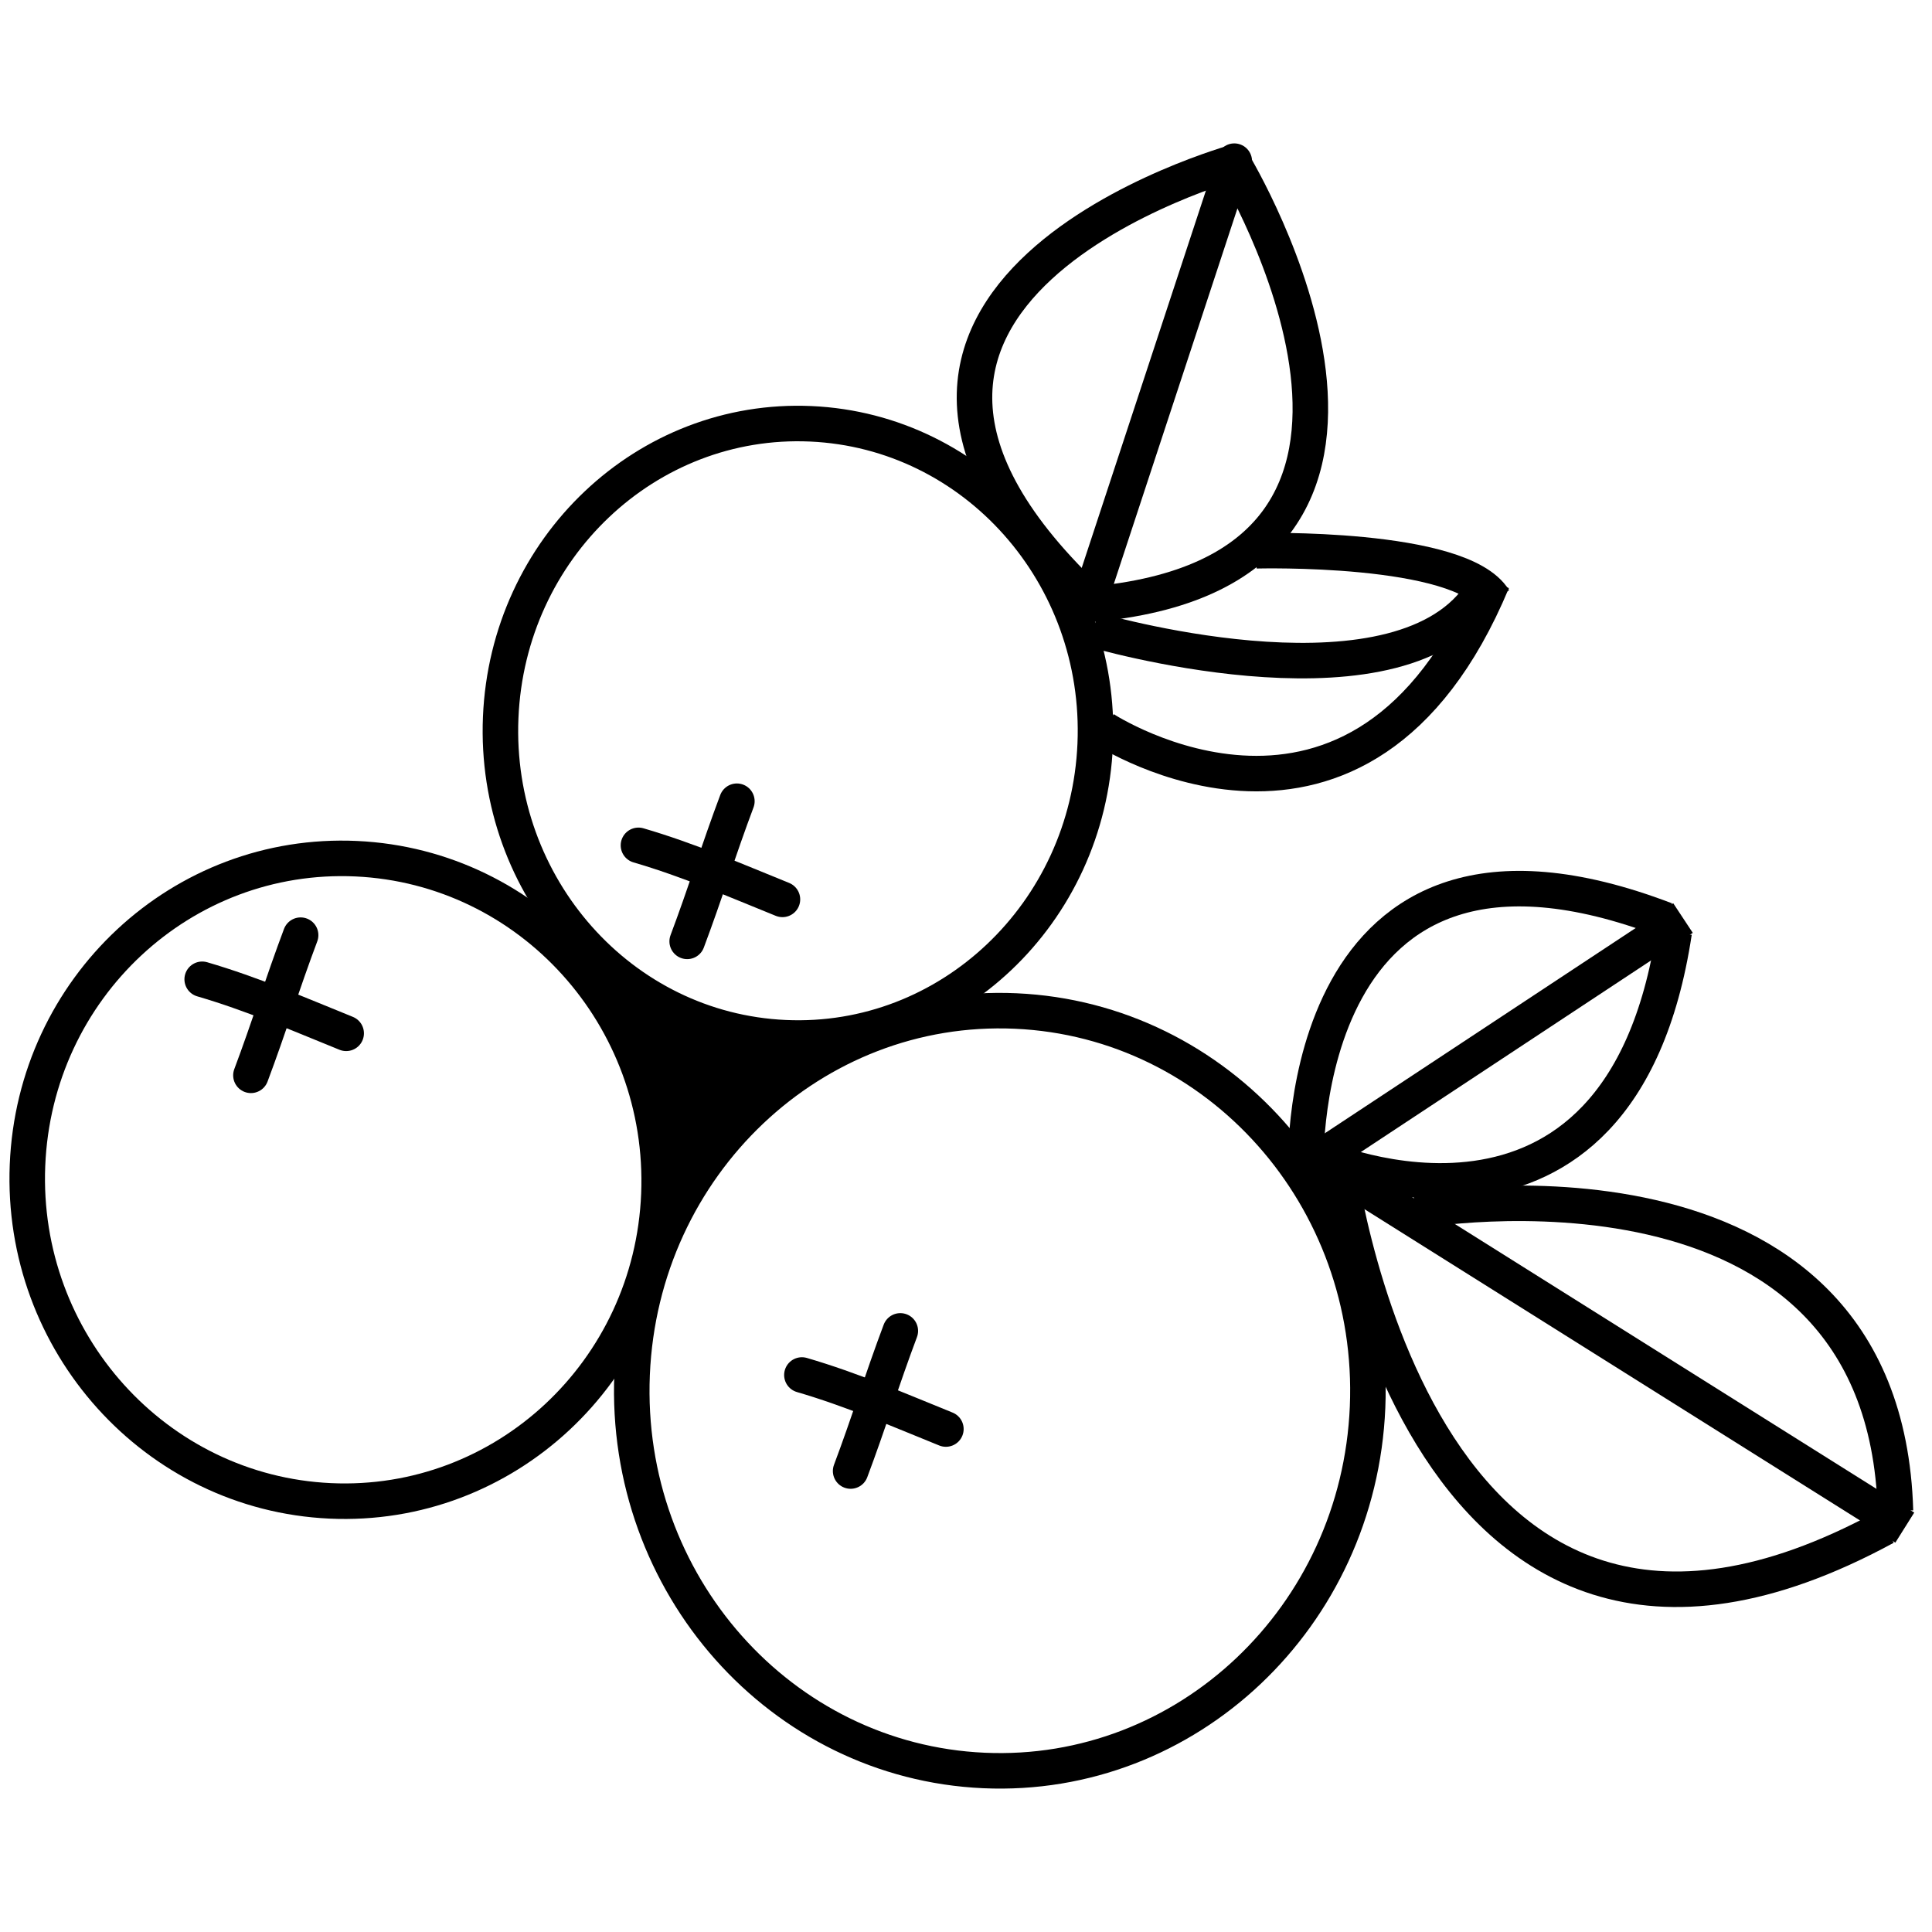
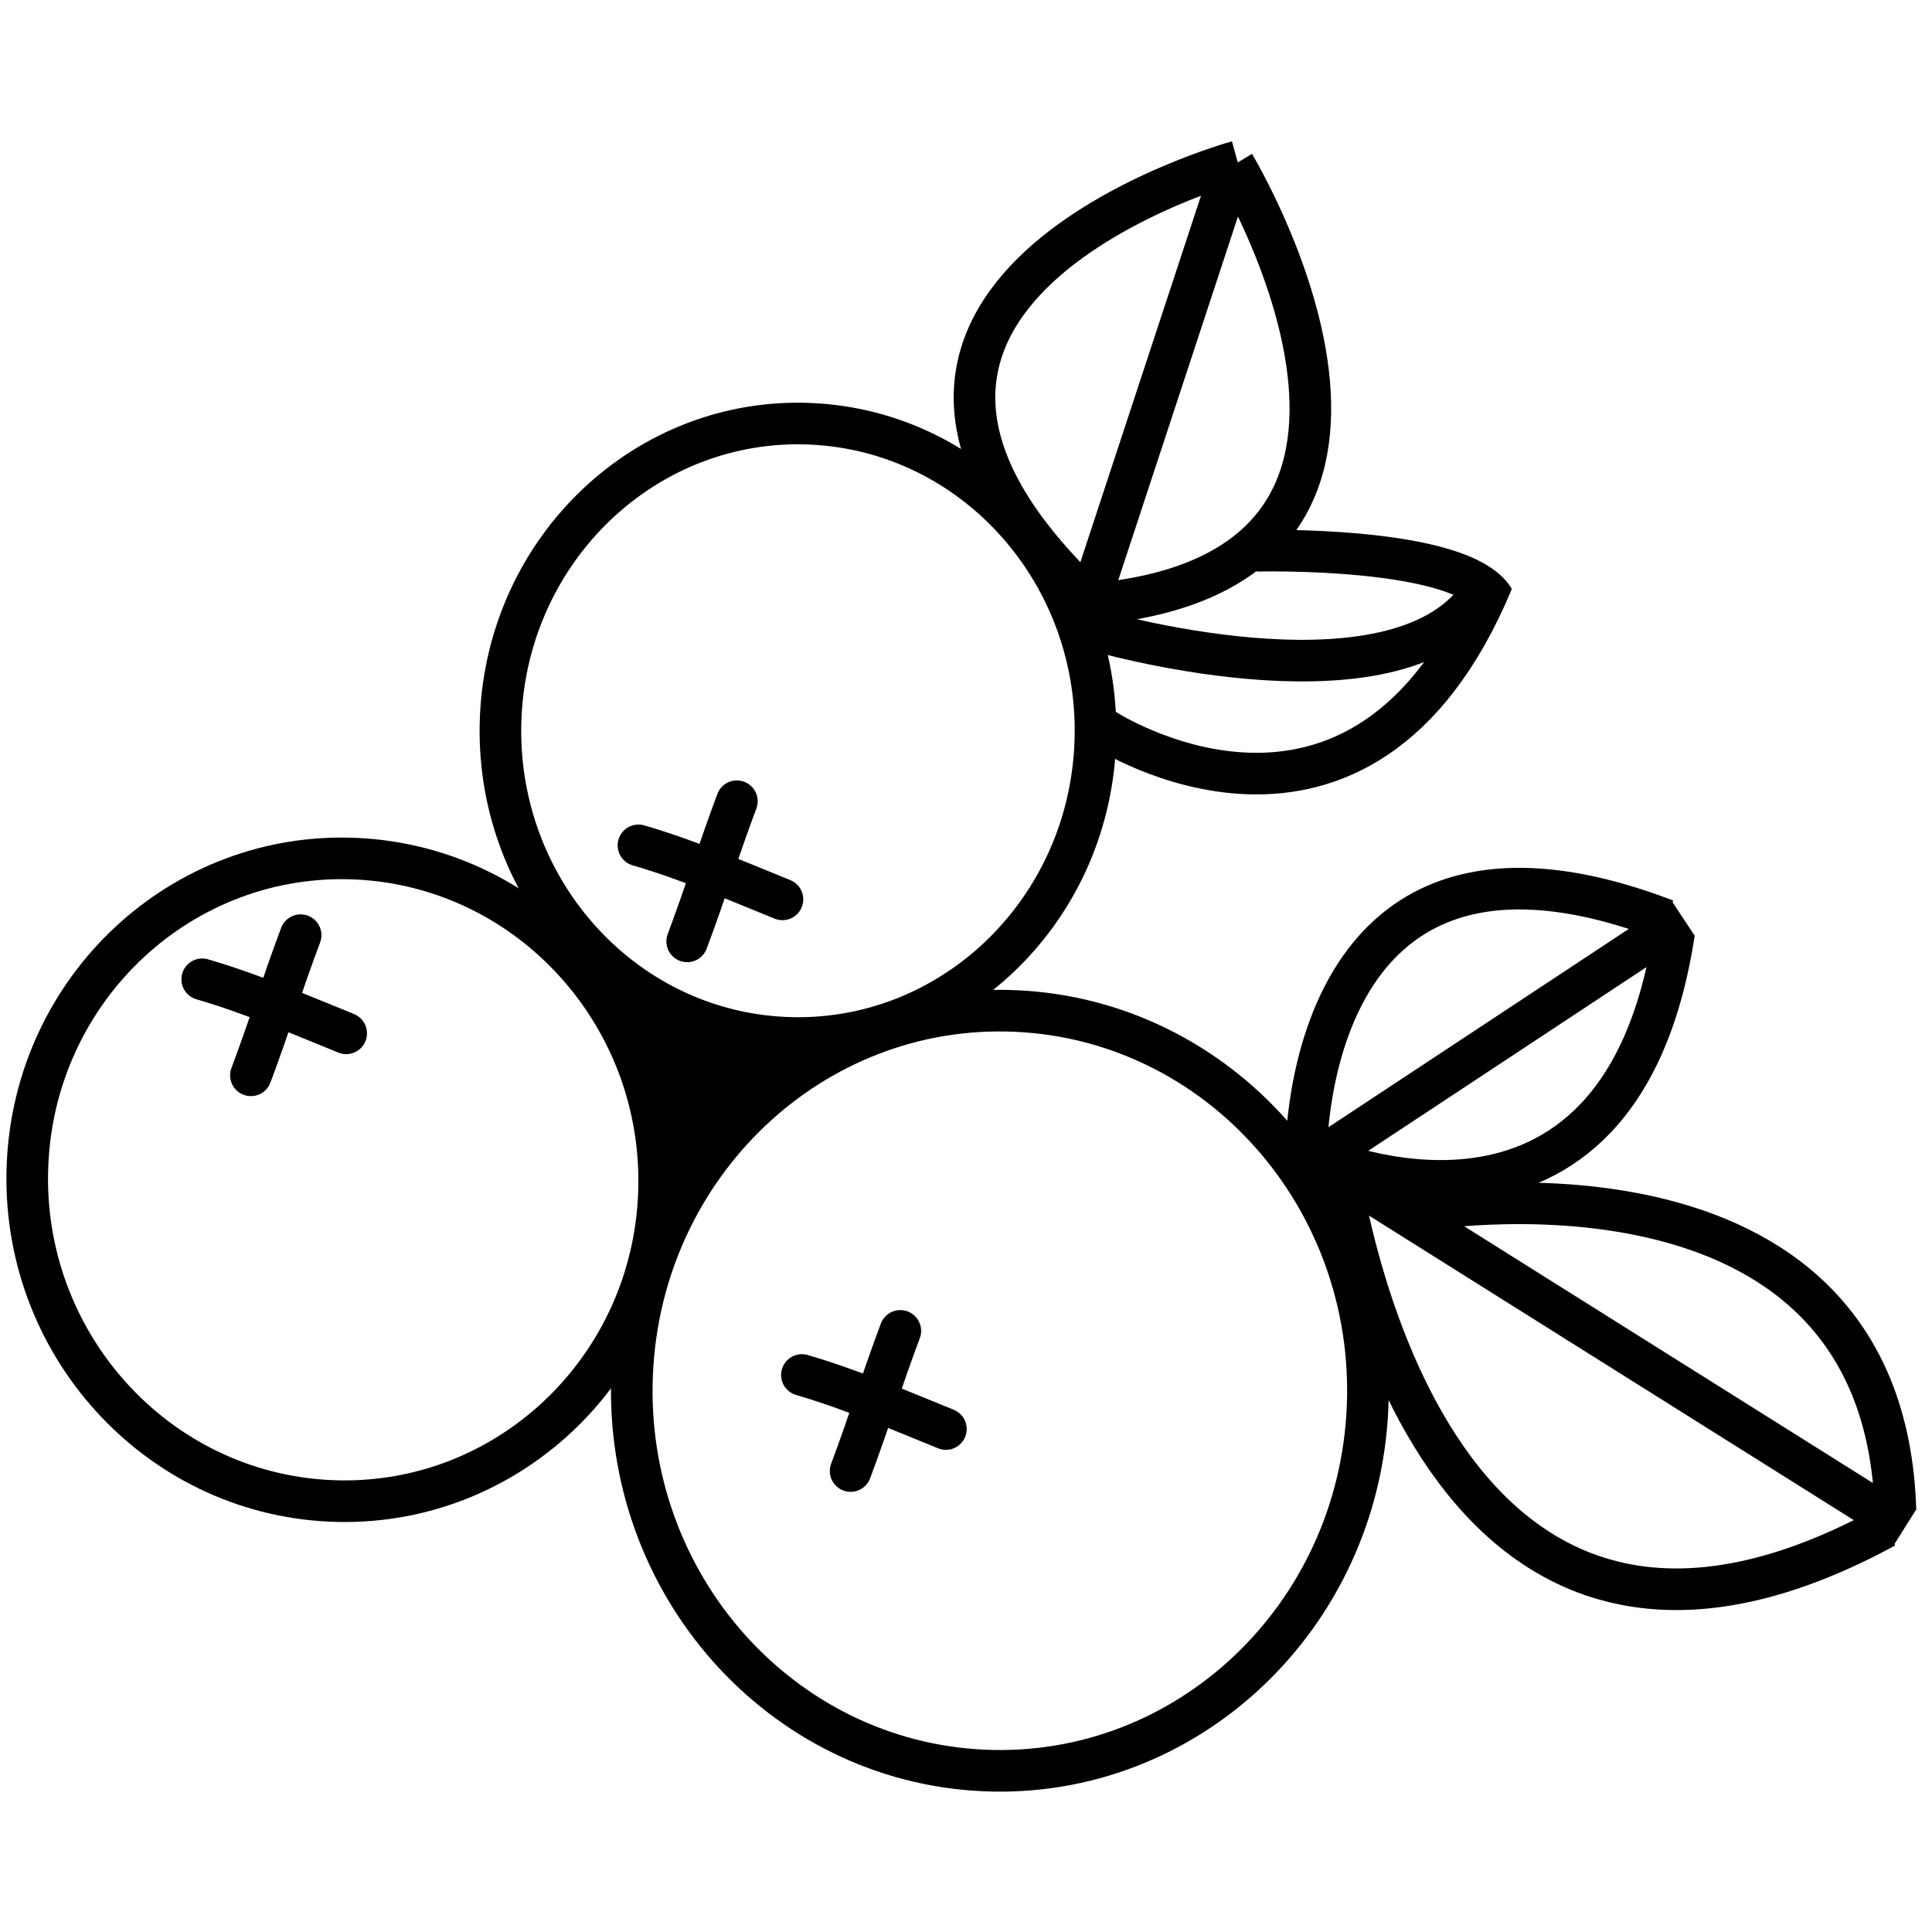
- <svg xmlns="http://www.w3.org/2000/svg" xmlns:ns1="http://vectornator.io" height="100%" stroke-miterlimit="10" style="fill-rule:nonzero;clip-rule:evenodd;stroke-linecap:round;stroke-linejoin:round;" version="1.1" viewBox="0 0 164 164" width="100%" xml:space="preserve">
-   <defs />
-   <g id="Слой-1" ns1:layerName="Слой 1">
-     <g opacity="1">
-       <path d="M30.24 72.892C45.041 73.574 56.543 86.33 55.932 101.383C55.321 116.436 42.826 128.085 28.026 127.403C13.225 126.721 1.722 113.965 2.334 98.912C2.945 83.86 15.439 72.21 30.24 72.892Z" fill="none" opacity="1" stroke="#000000" stroke-linecap="butt" stroke-linejoin="round" stroke-width="3.015" />
-       <path d="M86.224 85.82C103.464 86.591 116.834 101.648 116.088 119.451C115.341 137.253 100.76 151.06 83.521 150.289C66.281 149.519 52.91 134.462 53.657 116.659C54.404 98.856 68.984 85.049 86.224 85.82Z" fill="none" opacity="1" stroke="#000000" stroke-linecap="butt" stroke-linejoin="round" stroke-width="3.015" />
-       <path d="M68.828 35.975C82.764 36.598 93.573 48.769 92.969 63.16C92.366 77.551 80.579 88.713 66.643 88.089C52.707 87.466 41.899 75.295 42.502 60.904C43.106 46.513 54.892 35.352 68.828 35.975Z" fill="none" opacity="1" stroke="#000000" stroke-linecap="butt" stroke-linejoin="round" stroke-width="3.015" />
-       <path d="M111.692 98.511L142.864 77.93" fill="none" opacity="1" stroke="#000000" stroke-linecap="butt" stroke-linejoin="round" stroke-width="3.015" />
-       <path d="M113.129 99.168L161.69 129.674" fill="none" opacity="1" stroke="#000000" stroke-linecap="butt" stroke-linejoin="round" stroke-width="3.015" />
-       <path d="M104.774 13.68L92.38 51.332L104.774 13.68Z" fill="none" opacity="1" stroke="#000000" stroke-linecap="butt" stroke-linejoin="round" stroke-width="3.015" />
-       <path d="M105.043 13.701C105.043 13.701 64.335 24.85 92.866 51.333" fill="none" opacity="1" stroke="#000000" stroke-linecap="butt" stroke-linejoin="round" stroke-width="3.015" />
-       <path d="M113.4 97.556C113.4 97.556 119.538 151.655 160.03 129.637" fill="none" opacity="1" stroke="#000000" stroke-linecap="butt" stroke-linejoin="round" stroke-width="3.015" />
-       <path d="M110.849 98.872C110.849 98.872 109.914 66.044 141.399 78.09" fill="none" opacity="1" stroke="#000000" stroke-linecap="butt" stroke-linejoin="round" stroke-width="3.015" />
-       <path d="M111.949 98.191C111.949 98.191 137.519 109.465 142.113 79.131" fill="none" opacity="1" stroke="#000000" stroke-linecap="butt" stroke-linejoin="round" stroke-width="3.015" />
-       <path d="M120.217 102.782C120.217 102.782 159.958 95.767 160.899 128.253" fill="none" opacity="1" stroke="#000000" stroke-linecap="butt" stroke-linejoin="round" stroke-width="3.015" />
-       <path d="M104.763 13.973C104.763 13.973 125.652 48.593 92.356 51.321" fill="none" opacity="1" stroke="#000000" stroke-linecap="butt" stroke-linejoin="round" stroke-width="3.015" />
-       <path d="M93.713 61.882C93.713 61.882 115.516 76.132 126.693 49.343" fill="none" opacity="1" stroke="#000000" stroke-linecap="butt" stroke-linejoin="round" stroke-width="3.015" />
-       <path d="M105.886 46.932" fill="none" opacity="1" stroke="#000000" stroke-linecap="butt" stroke-linejoin="round" stroke-width="3.015" />
-       <path d="M106.63 46.753C106.63 46.753 123.992 46.284 126.819 50.891" fill="none" opacity="1" stroke="#000000" stroke-linecap="butt" stroke-linejoin="round" stroke-width="3.015" />
-       <path d="M92.798 53.448C92.798 53.448 117.415 60.699 125.174 51.121" fill="none" opacity="1" stroke="#000000" stroke-linecap="butt" stroke-linejoin="round" stroke-width="3.015" />
-     </g>
-     <path d="M62.551 68.013C61.071 71.951 59.812 75.971 58.332 79.909" fill="none" opacity="1" stroke="#000000" stroke-linecap="round" stroke-linejoin="round" stroke-width="3.015" />
-     <path d="M76.425 112.974C74.945 116.912 73.687 120.931 72.206 124.87" fill="none" opacity="1" stroke="#000000" stroke-linecap="round" stroke-linejoin="round" stroke-width="3.015" />
-     <path d="M25.519 79.383C24.038 83.322 22.78 87.341 21.3 91.28" fill="none" opacity="1" stroke="#000000" stroke-linecap="round" stroke-linejoin="round" stroke-width="3.015" />
-     <path d="M54.196 71.758C58.448 73 62.349 74.699 66.419 76.345" fill="none" opacity="1" stroke="#000000" stroke-linecap="round" stroke-linejoin="round" stroke-width="3.015" />
-     <path d="M68.07 116.718C72.322 117.96 76.223 119.659 80.293 121.305" fill="none" opacity="1" stroke="#000000" stroke-linecap="round" stroke-linejoin="round" stroke-width="3.015" />
-     <path d="M17.163 83.128C21.415 84.37 25.316 86.069 29.386 87.715" fill="none" opacity="1" stroke="#000000" stroke-linecap="round" stroke-linejoin="round" stroke-width="3.015" />
-     <path d="M59.733 96.54C58.635 96.979 59.477 95.28 59.565 95.079C60.092 93.862 61.334 92.825 62.319 91.988C62.773 91.602 63.233 91.203 63.724 90.864C63.967 90.695 64.719 90.49 64.454 90.358C63.986 90.124 62.874 91.129 62.543 91.37C60.604 92.78 59.28 95.383 58.891 97.72C58.804 98.238 59.105 99.968 58.104 99.968C57.907 99.968 57.991 99.623 57.991 99.518C57.991 97.903 58.397 96.343 58.497 94.741C58.594 93.195 58.44 91.395 57.654 90.021C57.209 89.242 56.25 88.589 55.687 87.885C55.235 87.32 55.102 86.772 54.788 86.143C54.741 86.048 54.658 85.871 54.563 85.918C54.428 85.986 54.754 86.532 54.788 86.593C55.315 87.516 56.02 87.743 57.036 87.998C58.73 88.421 60.344 88.261 62.038 88.56C63.615 88.838 64.566 89.568 66.309 89.459C67.141 89.407 68.203 89.576 69.006 89.346C69.081 89.325 69.231 89.367 69.231 89.29C69.231 89.29 68.494 89.342 68.444 89.346C68.047 89.382 67.663 89.38 67.264 89.403C65.386 89.507 63.548 89.909 61.7 90.077C61.228 90.12 59.822 90.017 59.733 90.639C59.659 91.162 59.882 91.685 60.071 92.156C60.073 92.163 60.344 92.797 60.352 92.775C60.447 92.487 60.158 91.802 60.071 91.538C58.9 88.026 56.213 91.394 56.699 93.337C56.895 94.122 58.247 94.024 58.722 93.618C59.567 92.893 58.672 91.434 58.216 90.808C58.147 90.713 57.487 89.795 57.261 89.965C56.501 90.535 57.68 93.479 58.328 92.831C58.897 92.263 56.736 89.439 56.361 89.065C56.239 88.943 56.09 88.606 55.968 88.728C55.734 88.962 56.57 91.622 56.755 92.044C56.869 92.305 57.002 92.56 57.092 92.831C57.137 92.966 57.16 93.325 57.261 93.224C57.34 93.145 57.273 92.999 57.261 92.887C57.119 91.608 56.978 90.61 57.261 89.29C57.275 89.223 57.412 88.527 57.542 88.56C58.148 88.711 56.475 93.562 57.317 93.842C58.41 94.207 61.566 89.018 62.656 89.29C62.695 89.3 61.911 90.266 61.869 90.302C61.578 90.548 59.272 92.522 59.958 92.718C61.169 93.064 63.607 90.246 65.129 90.246" fill="none" opacity="1" stroke="#000000" stroke-linecap="round" stroke-linejoin="round" stroke-width="3.015" />
-   </g>
+ <svg xmlns="http://www.w3.org/2000/svg" width="140" height="140" viewBox="0 0 140 140" fill="none">
+   <path d="M25.814 62.225C38.449 62.807 48.269 73.697 47.747 86.546C47.225 99.397 36.559 109.341 23.924 108.759C11.29 108.176 1.47 97.287 1.992 84.437C2.514 71.588 13.18 61.643 25.814 62.225Z" stroke="black" stroke-width="3.015" stroke-miterlimit="10" stroke-linejoin="round" />
+   <path d="M73.606 73.261C88.323 73.919 99.736 86.773 99.1 101.97C98.462 117.167 86.015 128.954 71.298 128.295C56.581 127.638 45.167 114.785 45.805 99.587C46.442 84.39 58.889 72.603 73.606 73.261Z" stroke="black" stroke-width="3.015" stroke-miterlimit="10" stroke-linejoin="round" />
+   <path d="M58.756 30.71C70.653 31.242 79.879 41.632 79.364 53.917C78.849 66.202 68.787 75.73 56.891 75.198C44.994 74.666 35.767 64.276 36.282 51.991C36.798 39.706 46.859 30.178 58.756 30.71Z" stroke="black" stroke-width="3.015" stroke-miterlimit="10" stroke-linejoin="round" />
+   <path d="M95.347 84.095L121.957 66.525" stroke="black" stroke-width="3.015" stroke-miterlimit="10" stroke-linejoin="round" />
+   <path d="M96.573 84.656L138.028 110.697" stroke="black" stroke-width="3.015" stroke-miterlimit="10" stroke-linejoin="round" />
+   <path d="M89.441 11.678L78.861 43.82" stroke="black" stroke-width="3.015" stroke-miterlimit="10" stroke-linejoin="round" />
+   <path d="M89.671 11.696C89.671 11.696 54.92 21.214 79.276 43.821" stroke="black" stroke-width="3.015" stroke-miterlimit="10" stroke-linejoin="round" />
+   <path d="M96.805 83.279C96.805 83.279 102.045 129.462 136.611 110.666" stroke="black" stroke-width="3.015" stroke-miterlimit="10" stroke-linejoin="round" />
+   <path d="M94.627 84.403C94.627 84.403 93.829 56.379 120.706 66.662" stroke="black" stroke-width="3.015" stroke-miterlimit="10" stroke-linejoin="round" />
+   <path d="M95.566 83.821C95.566 83.821 117.394 93.446 121.316 67.551" stroke="black" stroke-width="3.015" stroke-miterlimit="10" stroke-linejoin="round" />
+   <path d="M102.624 87.741C102.624 87.741 136.55 81.752 137.353 109.484" stroke="black" stroke-width="3.015" stroke-miterlimit="10" stroke-linejoin="round" />
+   <path d="M89.432 11.928C89.432 11.928 107.264 41.482 78.84 43.81" stroke="black" stroke-width="3.015" stroke-miterlimit="10" stroke-linejoin="round" />
+   <path d="M79.999 52.826C79.999 52.826 98.611 64.991 108.153 42.122" stroke="black" stroke-width="3.015" stroke-miterlimit="10" stroke-linejoin="round" />
+   <path d="M91.026 39.911C91.026 39.911 105.847 39.511 108.26 43.443" stroke="black" stroke-width="3.015" stroke-miterlimit="10" stroke-linejoin="round" />
+   <path d="M79.218 45.627C79.218 45.627 100.232 51.816 106.856 43.64" stroke="black" stroke-width="3.015" stroke-miterlimit="10" stroke-linejoin="round" />
+   <path d="M53.397 58.06C52.134 61.422 51.059 64.853 49.796 68.215" stroke="black" stroke-width="3.015" stroke-miterlimit="10" stroke-linecap="round" stroke-linejoin="round" />
+   <path d="M65.241 96.441C63.978 99.803 62.903 103.234 61.639 106.596" stroke="black" stroke-width="3.015" stroke-miterlimit="10" stroke-linecap="round" stroke-linejoin="round" />
+   <path d="M21.784 67.766C20.521 71.129 19.446 74.56 18.183 77.922" stroke="black" stroke-width="3.015" stroke-miterlimit="10" stroke-linecap="round" stroke-linejoin="round" />
+   <path d="M46.265 61.257C49.894 62.317 53.225 63.767 56.699 65.172" stroke="black" stroke-width="3.015" stroke-miterlimit="10" stroke-linecap="round" stroke-linejoin="round" />
+   <path d="M58.109 99.637C61.738 100.698 65.069 102.148 68.543 103.553" stroke="black" stroke-width="3.015" stroke-miterlimit="10" stroke-linecap="round" stroke-linejoin="round" />
+   <path d="M14.652 70.963C18.281 72.023 21.611 73.474 25.086 74.879" stroke="black" stroke-width="3.015" stroke-miterlimit="10" stroke-linecap="round" stroke-linejoin="round" />
+   <path d="M50.992 82.412C50.054 82.787 50.773 81.337 50.848 81.165C51.298 80.126 52.358 79.241 53.199 78.526C53.586 78.197 53.98 77.856 54.398 77.567C54.606 77.423 55.248 77.248 55.022 77.135C54.622 76.935 53.673 77.793 53.391 77.998C51.735 79.203 50.605 81.424 50.272 83.419C50.199 83.862 50.455 85.338 49.601 85.338C49.432 85.338 49.505 85.044 49.505 84.955C49.505 83.576 49.851 82.244 49.937 80.877C50.019 79.557 49.888 78.02 49.217 76.847C48.837 76.182 48.018 75.624 47.538 75.024C47.152 74.541 47.039 74.074 46.77 73.537C46.73 73.456 46.659 73.304 46.578 73.345C46.463 73.402 46.741 73.869 46.77 73.921C47.22 74.708 47.822 74.903 48.689 75.12C50.135 75.481 51.514 75.345 52.959 75.6C54.306 75.837 55.118 76.46 56.605 76.367C57.315 76.323 58.222 76.467 58.908 76.271C58.971 76.253 59.1 76.289 59.1 76.223C59.1 76.223 58.471 76.267 58.428 76.271C58.089 76.302 57.761 76.3 57.421 76.319C55.818 76.408 54.248 76.752 52.671 76.895C52.268 76.932 51.068 76.844 50.992 77.375C50.928 77.821 51.119 78.268 51.28 78.67C51.282 78.676 51.513 79.217 51.52 79.198C51.601 78.953 51.355 78.367 51.28 78.142C50.28 75.144 47.987 78.019 48.401 79.677C48.569 80.348 49.723 80.265 50.128 79.917C50.85 79.299 50.086 78.053 49.697 77.519C49.638 77.438 49.074 76.654 48.881 76.799C48.232 77.286 49.239 79.799 49.793 79.246C50.278 78.761 48.433 76.351 48.114 76.031C48.009 75.927 47.882 75.639 47.778 75.744C47.578 75.943 48.292 78.214 48.449 78.574C48.547 78.797 48.66 79.015 48.737 79.246C48.776 79.361 48.795 79.668 48.881 79.582C48.949 79.514 48.892 79.389 48.881 79.294C48.76 78.202 48.64 77.35 48.881 76.223C48.893 76.166 49.01 75.572 49.121 75.6C49.639 75.729 48.211 79.87 48.929 80.109C49.863 80.421 52.556 75.991 53.487 76.223C53.52 76.232 52.851 77.057 52.815 77.087C52.566 77.297 50.598 78.982 51.184 79.15C52.217 79.445 54.298 77.039 55.597 77.039" stroke="black" stroke-width="3.015" stroke-miterlimit="10" stroke-linecap="round" stroke-linejoin="round" />
</svg>
